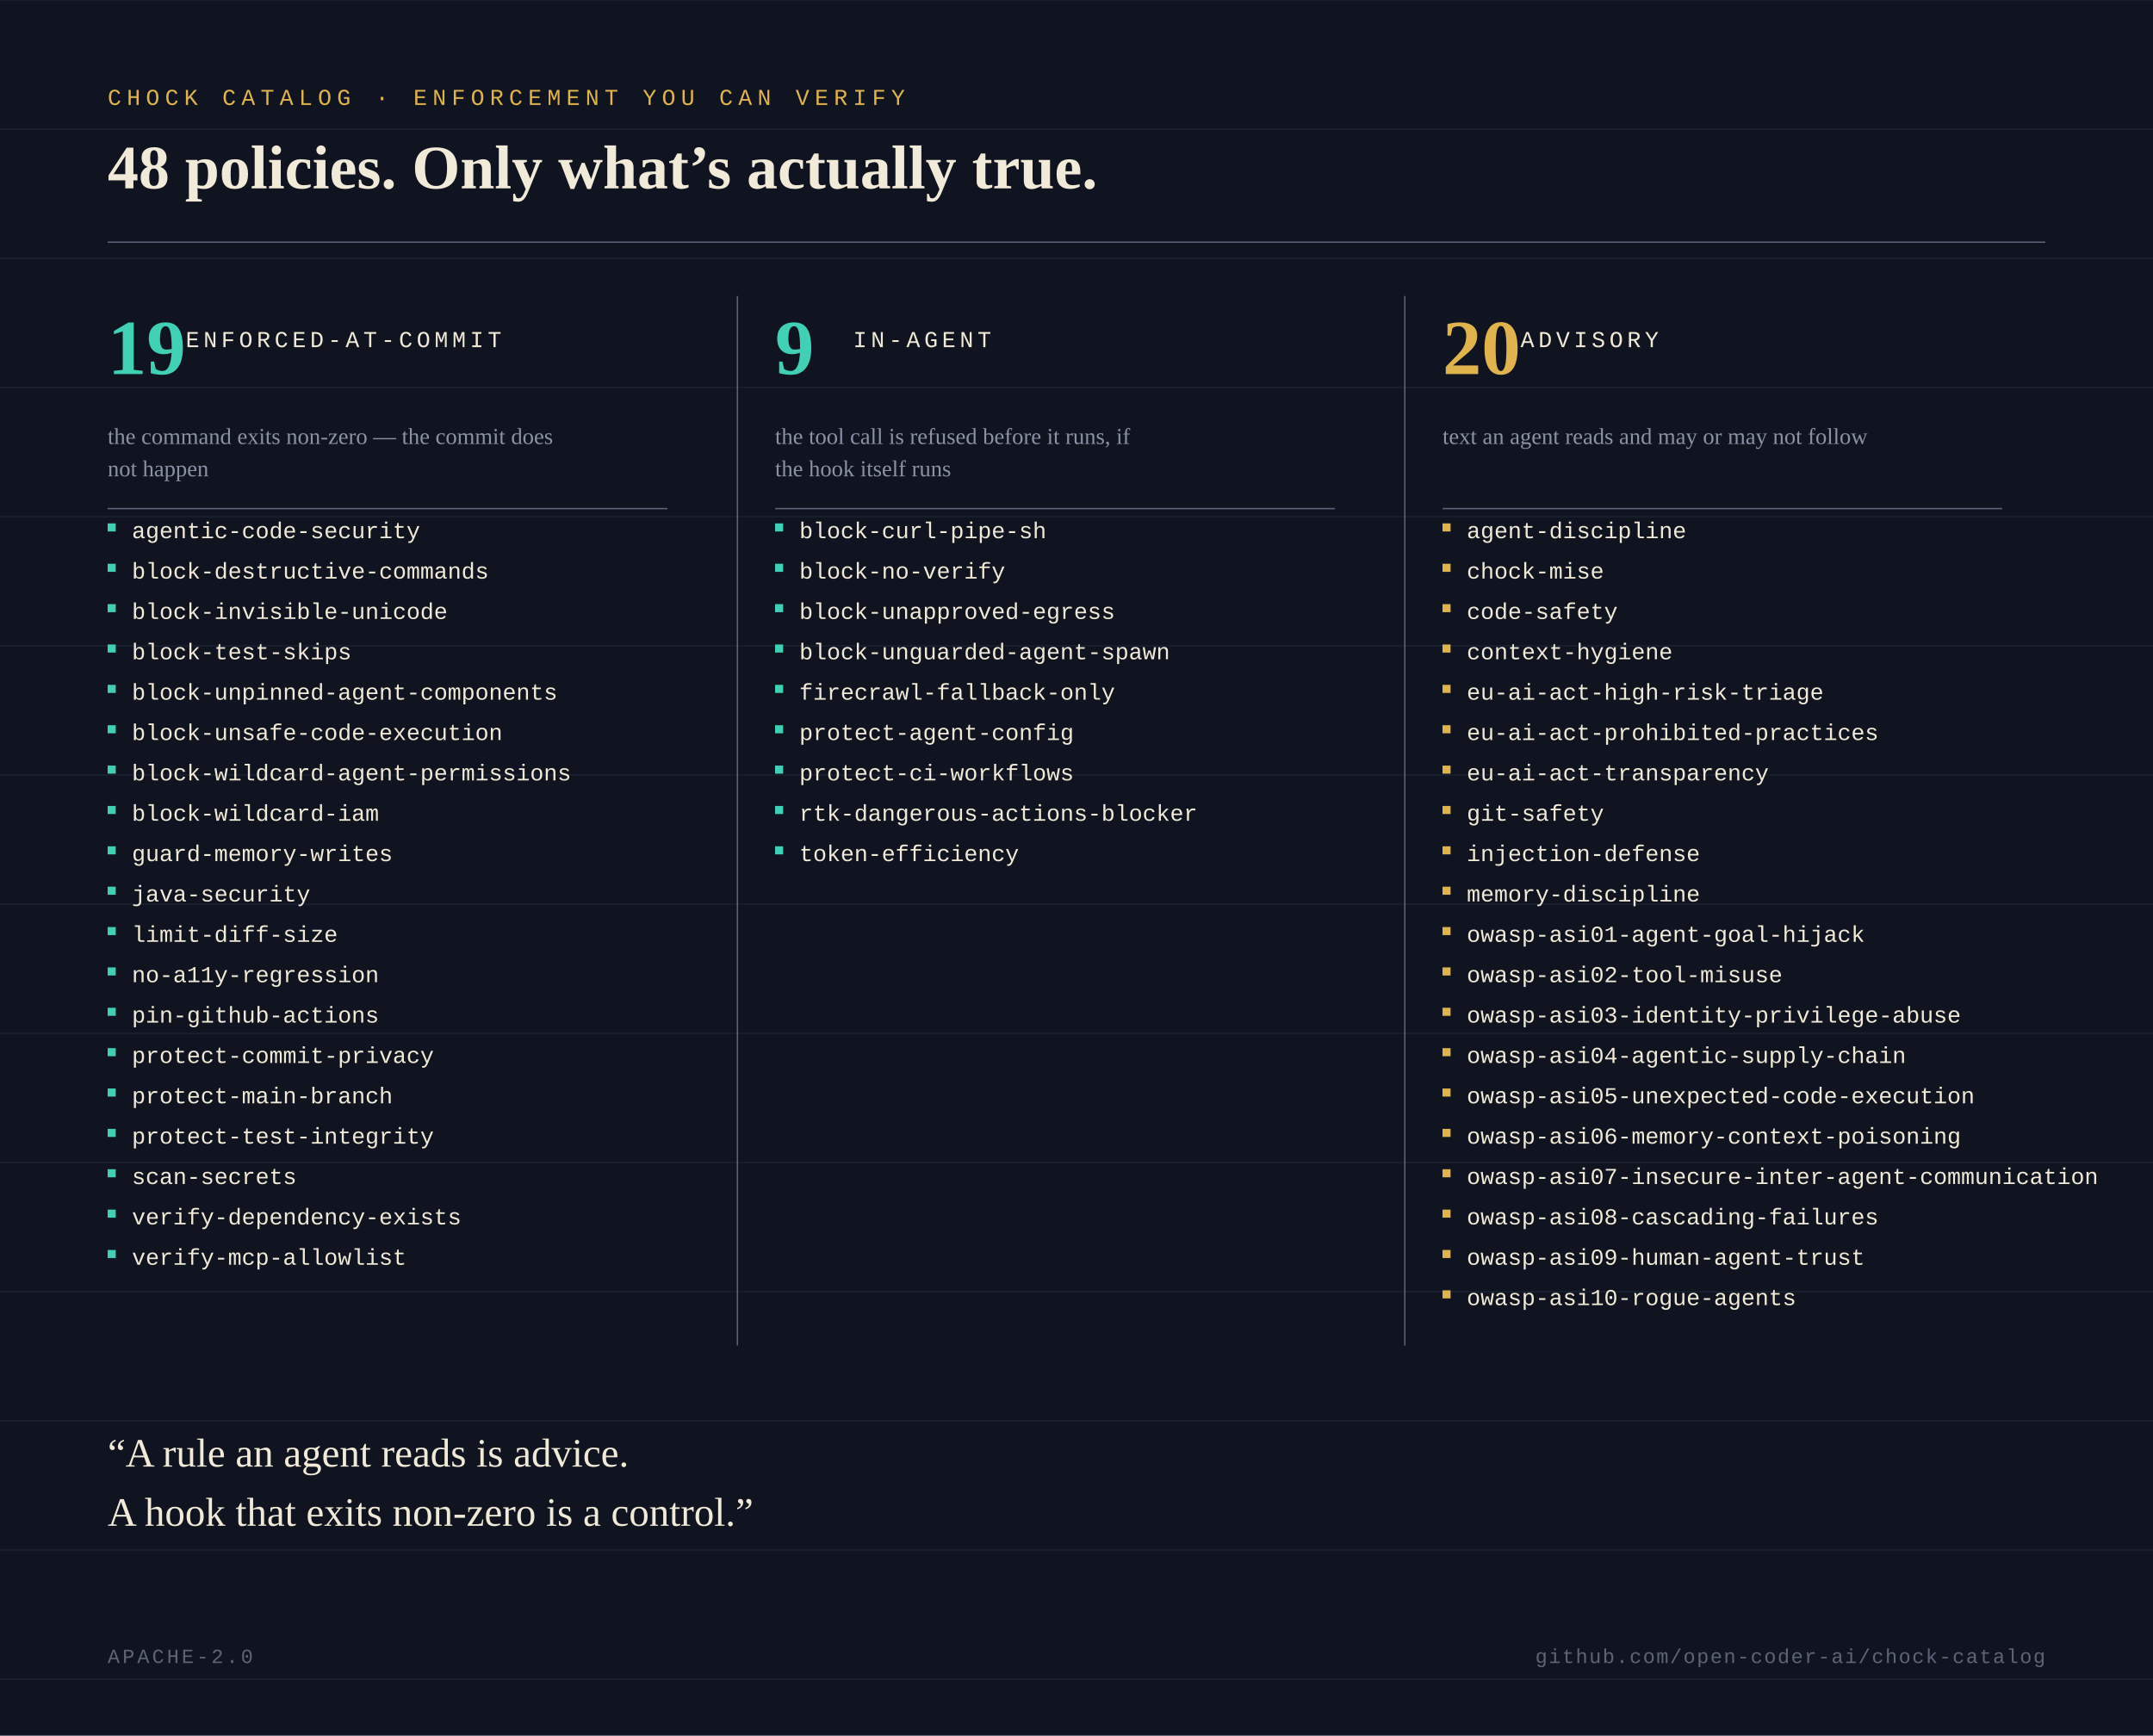
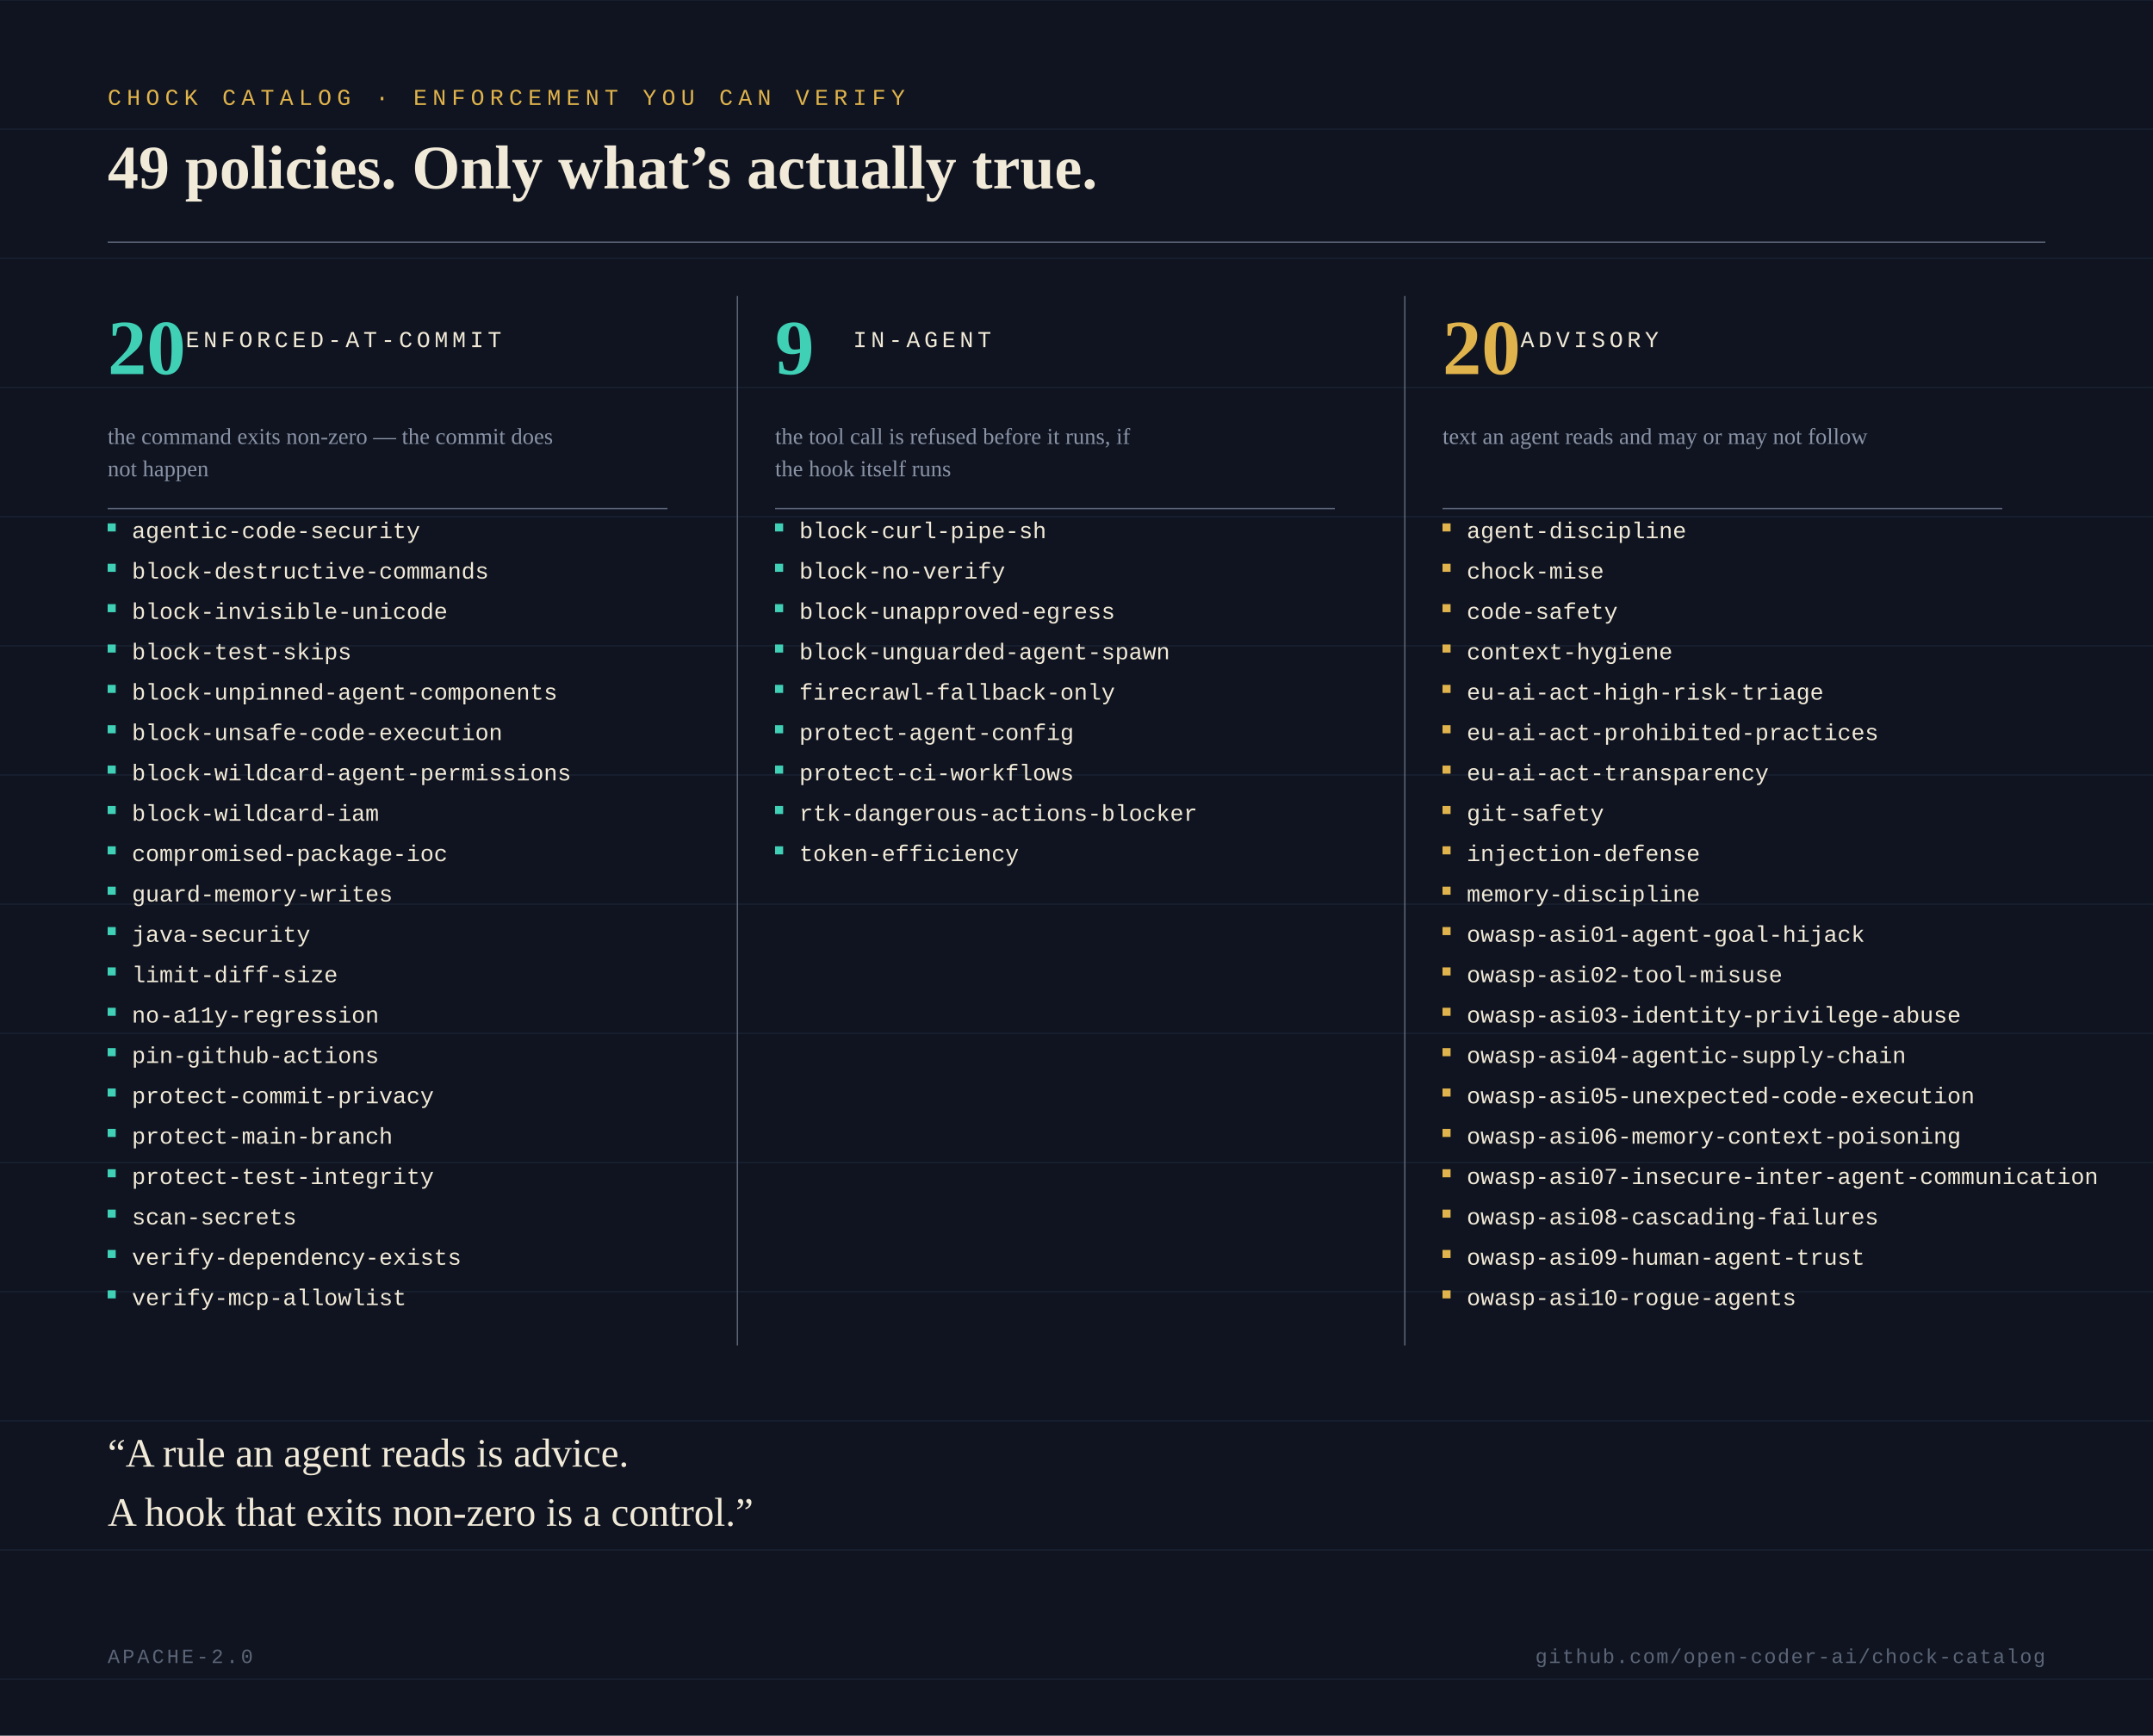
- <svg xmlns="http://www.w3.org/2000/svg" viewBox="0 0 1600 1290" width="1600" height="1290" role="img" aria-label="48 policies: 19 enforced-at-commit, 9 in-agent, 20 advisory">
+ <svg xmlns="http://www.w3.org/2000/svg" viewBox="0 0 1600 1290" width="1600" height="1290" role="img" aria-label="49 policies: 20 enforced-at-commit, 9 in-agent, 20 advisory">
  <rect width="1600" height="1290" fill="#0f1420" />
  <line x1="0" y1="0" x2="1600" y2="0" stroke="#1a2130" stroke-width="1" />
  <line x1="0" y1="96" x2="1600" y2="96" stroke="#1a2130" stroke-width="1" />
  <line x1="0" y1="192" x2="1600" y2="192" stroke="#1a2130" stroke-width="1" />
  <line x1="0" y1="288" x2="1600" y2="288" stroke="#1a2130" stroke-width="1" />
  <line x1="0" y1="384" x2="1600" y2="384" stroke="#1a2130" stroke-width="1" />
  <line x1="0" y1="480" x2="1600" y2="480" stroke="#1a2130" stroke-width="1" />
  <line x1="0" y1="576" x2="1600" y2="576" stroke="#1a2130" stroke-width="1" />
  <line x1="0" y1="672" x2="1600" y2="672" stroke="#1a2130" stroke-width="1" />
  <line x1="0" y1="768" x2="1600" y2="768" stroke="#1a2130" stroke-width="1" />
  <line x1="0" y1="864" x2="1600" y2="864" stroke="#1a2130" stroke-width="1" />
  <line x1="0" y1="960" x2="1600" y2="960" stroke="#1a2130" stroke-width="1" />
  <line x1="0" y1="1056" x2="1600" y2="1056" stroke="#1a2130" stroke-width="1" />
  <line x1="0" y1="1152" x2="1600" y2="1152" stroke="#1a2130" stroke-width="1" />
  <line x1="0" y1="1248" x2="1600" y2="1248" stroke="#1a2130" stroke-width="1" />
  <text x="80" y="78" font-family="'Cascadia Code', Consolas, 'Courier New', monospace" font-size="17" letter-spacing="4" fill="#e0b34c">CHOCK CATALOG · ENFORCEMENT YOU CAN VERIFY</text>
-   <text x="80" y="140" font-family="Georgia, 'Times New Roman', serif" font-size="46" font-weight="bold" fill="#f2ead8">48 policies. Only what’s actually true.</text>
+   <text x="80" y="140" font-family="Georgia, 'Times New Roman', serif" font-size="46" font-weight="bold" fill="#f2ead8">49 policies. Only what’s actually true.</text>
  <line x1="80" y1="180" x2="1520" y2="180" stroke="#5c6577" stroke-width="1" />
-   <text x="80" y="278" font-family="Georgia, 'Times New Roman', serif" font-size="58" font-weight="bold" fill="#3fd0b6">19</text>
+   <text x="80" y="278" font-family="Georgia, 'Times New Roman', serif" font-size="58" font-weight="bold" fill="#3fd0b6">20</text>
  <text x="138" y="258" font-family="'Cascadia Code', Consolas, 'Courier New', monospace" font-size="17" letter-spacing="3" fill="#f2ead8">ENFORCED-AT-COMMIT</text>
  <text x="80" y="330" font-family="Georgia, 'Times New Roman', serif" font-size="17" fill="#8a93a6">the command exits non-zero — the commit does</text>
  <text x="80" y="354" font-family="Georgia, 'Times New Roman', serif" font-size="17" fill="#8a93a6">not happen</text>
  <line x1="80" y1="378" x2="496" y2="378" stroke="#5c6577" stroke-width="1" />
  <rect x="80" y="389" width="6" height="6" fill="#3fd0b6" />
  <text x="98" y="400" font-family="'Cascadia Code', Consolas, 'Courier New', monospace" font-size="17" fill="#f2ead8">agentic-code-security</text>
  <rect x="80" y="419" width="6" height="6" fill="#3fd0b6" />
  <text x="98" y="430" font-family="'Cascadia Code', Consolas, 'Courier New', monospace" font-size="17" fill="#f2ead8">block-destructive-commands</text>
  <rect x="80" y="449" width="6" height="6" fill="#3fd0b6" />
  <text x="98" y="460" font-family="'Cascadia Code', Consolas, 'Courier New', monospace" font-size="17" fill="#f2ead8">block-invisible-unicode</text>
  <rect x="80" y="479" width="6" height="6" fill="#3fd0b6" />
  <text x="98" y="490" font-family="'Cascadia Code', Consolas, 'Courier New', monospace" font-size="17" fill="#f2ead8">block-test-skips</text>
  <rect x="80" y="509" width="6" height="6" fill="#3fd0b6" />
  <text x="98" y="520" font-family="'Cascadia Code', Consolas, 'Courier New', monospace" font-size="17" fill="#f2ead8">block-unpinned-agent-components</text>
  <rect x="80" y="539" width="6" height="6" fill="#3fd0b6" />
  <text x="98" y="550" font-family="'Cascadia Code', Consolas, 'Courier New', monospace" font-size="17" fill="#f2ead8">block-unsafe-code-execution</text>
  <rect x="80" y="569" width="6" height="6" fill="#3fd0b6" />
  <text x="98" y="580" font-family="'Cascadia Code', Consolas, 'Courier New', monospace" font-size="17" fill="#f2ead8">block-wildcard-agent-permissions</text>
  <rect x="80" y="599" width="6" height="6" fill="#3fd0b6" />
  <text x="98" y="610" font-family="'Cascadia Code', Consolas, 'Courier New', monospace" font-size="17" fill="#f2ead8">block-wildcard-iam</text>
  <rect x="80" y="629" width="6" height="6" fill="#3fd0b6" />
-   <text x="98" y="640" font-family="'Cascadia Code', Consolas, 'Courier New', monospace" font-size="17" fill="#f2ead8">guard-memory-writes</text>
+   <text x="98" y="640" font-family="'Cascadia Code', Consolas, 'Courier New', monospace" font-size="17" fill="#f2ead8">compromised-package-ioc</text>
  <rect x="80" y="659" width="6" height="6" fill="#3fd0b6" />
-   <text x="98" y="670" font-family="'Cascadia Code', Consolas, 'Courier New', monospace" font-size="17" fill="#f2ead8">java-security</text>
+   <text x="98" y="670" font-family="'Cascadia Code', Consolas, 'Courier New', monospace" font-size="17" fill="#f2ead8">guard-memory-writes</text>
  <rect x="80" y="689" width="6" height="6" fill="#3fd0b6" />
-   <text x="98" y="700" font-family="'Cascadia Code', Consolas, 'Courier New', monospace" font-size="17" fill="#f2ead8">limit-diff-size</text>
+   <text x="98" y="700" font-family="'Cascadia Code', Consolas, 'Courier New', monospace" font-size="17" fill="#f2ead8">java-security</text>
  <rect x="80" y="719" width="6" height="6" fill="#3fd0b6" />
-   <text x="98" y="730" font-family="'Cascadia Code', Consolas, 'Courier New', monospace" font-size="17" fill="#f2ead8">no-a11y-regression</text>
+   <text x="98" y="730" font-family="'Cascadia Code', Consolas, 'Courier New', monospace" font-size="17" fill="#f2ead8">limit-diff-size</text>
  <rect x="80" y="749" width="6" height="6" fill="#3fd0b6" />
-   <text x="98" y="760" font-family="'Cascadia Code', Consolas, 'Courier New', monospace" font-size="17" fill="#f2ead8">pin-github-actions</text>
+   <text x="98" y="760" font-family="'Cascadia Code', Consolas, 'Courier New', monospace" font-size="17" fill="#f2ead8">no-a11y-regression</text>
  <rect x="80" y="779" width="6" height="6" fill="#3fd0b6" />
-   <text x="98" y="790" font-family="'Cascadia Code', Consolas, 'Courier New', monospace" font-size="17" fill="#f2ead8">protect-commit-privacy</text>
+   <text x="98" y="790" font-family="'Cascadia Code', Consolas, 'Courier New', monospace" font-size="17" fill="#f2ead8">pin-github-actions</text>
  <rect x="80" y="809" width="6" height="6" fill="#3fd0b6" />
-   <text x="98" y="820" font-family="'Cascadia Code', Consolas, 'Courier New', monospace" font-size="17" fill="#f2ead8">protect-main-branch</text>
+   <text x="98" y="820" font-family="'Cascadia Code', Consolas, 'Courier New', monospace" font-size="17" fill="#f2ead8">protect-commit-privacy</text>
  <rect x="80" y="839" width="6" height="6" fill="#3fd0b6" />
-   <text x="98" y="850" font-family="'Cascadia Code', Consolas, 'Courier New', monospace" font-size="17" fill="#f2ead8">protect-test-integrity</text>
+   <text x="98" y="850" font-family="'Cascadia Code', Consolas, 'Courier New', monospace" font-size="17" fill="#f2ead8">protect-main-branch</text>
  <rect x="80" y="869" width="6" height="6" fill="#3fd0b6" />
-   <text x="98" y="880" font-family="'Cascadia Code', Consolas, 'Courier New', monospace" font-size="17" fill="#f2ead8">scan-secrets</text>
+   <text x="98" y="880" font-family="'Cascadia Code', Consolas, 'Courier New', monospace" font-size="17" fill="#f2ead8">protect-test-integrity</text>
  <rect x="80" y="899" width="6" height="6" fill="#3fd0b6" />
-   <text x="98" y="910" font-family="'Cascadia Code', Consolas, 'Courier New', monospace" font-size="17" fill="#f2ead8">verify-dependency-exists</text>
+   <text x="98" y="910" font-family="'Cascadia Code', Consolas, 'Courier New', monospace" font-size="17" fill="#f2ead8">scan-secrets</text>
  <rect x="80" y="929" width="6" height="6" fill="#3fd0b6" />
-   <text x="98" y="940" font-family="'Cascadia Code', Consolas, 'Courier New', monospace" font-size="17" fill="#f2ead8">verify-mcp-allowlist</text>
+   <text x="98" y="940" font-family="'Cascadia Code', Consolas, 'Courier New', monospace" font-size="17" fill="#f2ead8">verify-dependency-exists</text>
+   <rect x="80" y="959" width="6" height="6" fill="#3fd0b6" />
+   <text x="98" y="970" font-family="'Cascadia Code', Consolas, 'Courier New', monospace" font-size="17" fill="#f2ead8">verify-mcp-allowlist</text>
  <line x1="548" y1="220" x2="548" y2="1000" stroke="#5c6577" stroke-width="1" />
  <text x="576" y="278" font-family="Georgia, 'Times New Roman', serif" font-size="58" font-weight="bold" fill="#3fd0b6">9</text>
  <text x="634" y="258" font-family="'Cascadia Code', Consolas, 'Courier New', monospace" font-size="17" letter-spacing="3" fill="#f2ead8">IN-AGENT</text>
  <text x="576" y="330" font-family="Georgia, 'Times New Roman', serif" font-size="17" fill="#8a93a6">the tool call is refused before it runs, if</text>
  <text x="576" y="354" font-family="Georgia, 'Times New Roman', serif" font-size="17" fill="#8a93a6">the hook itself runs</text>
  <line x1="576" y1="378" x2="992" y2="378" stroke="#5c6577" stroke-width="1" />
  <rect x="576" y="389" width="6" height="6" fill="#3fd0b6" />
  <text x="594" y="400" font-family="'Cascadia Code', Consolas, 'Courier New', monospace" font-size="17" fill="#f2ead8">block-curl-pipe-sh</text>
  <rect x="576" y="419" width="6" height="6" fill="#3fd0b6" />
  <text x="594" y="430" font-family="'Cascadia Code', Consolas, 'Courier New', monospace" font-size="17" fill="#f2ead8">block-no-verify</text>
  <rect x="576" y="449" width="6" height="6" fill="#3fd0b6" />
  <text x="594" y="460" font-family="'Cascadia Code', Consolas, 'Courier New', monospace" font-size="17" fill="#f2ead8">block-unapproved-egress</text>
  <rect x="576" y="479" width="6" height="6" fill="#3fd0b6" />
  <text x="594" y="490" font-family="'Cascadia Code', Consolas, 'Courier New', monospace" font-size="17" fill="#f2ead8">block-unguarded-agent-spawn</text>
  <rect x="576" y="509" width="6" height="6" fill="#3fd0b6" />
  <text x="594" y="520" font-family="'Cascadia Code', Consolas, 'Courier New', monospace" font-size="17" fill="#f2ead8">firecrawl-fallback-only</text>
  <rect x="576" y="539" width="6" height="6" fill="#3fd0b6" />
  <text x="594" y="550" font-family="'Cascadia Code', Consolas, 'Courier New', monospace" font-size="17" fill="#f2ead8">protect-agent-config</text>
  <rect x="576" y="569" width="6" height="6" fill="#3fd0b6" />
  <text x="594" y="580" font-family="'Cascadia Code', Consolas, 'Courier New', monospace" font-size="17" fill="#f2ead8">protect-ci-workflows</text>
  <rect x="576" y="599" width="6" height="6" fill="#3fd0b6" />
  <text x="594" y="610" font-family="'Cascadia Code', Consolas, 'Courier New', monospace" font-size="17" fill="#f2ead8">rtk-dangerous-actions-blocker</text>
  <rect x="576" y="629" width="6" height="6" fill="#3fd0b6" />
  <text x="594" y="640" font-family="'Cascadia Code', Consolas, 'Courier New', monospace" font-size="17" fill="#f2ead8">token-efficiency</text>
  <line x1="1044" y1="220" x2="1044" y2="1000" stroke="#5c6577" stroke-width="1" />
  <text x="1072" y="278" font-family="Georgia, 'Times New Roman', serif" font-size="58" font-weight="bold" fill="#e0b34c">20</text>
  <text x="1130" y="258" font-family="'Cascadia Code', Consolas, 'Courier New', monospace" font-size="17" letter-spacing="3" fill="#f2ead8">ADVISORY</text>
  <text x="1072" y="330" font-family="Georgia, 'Times New Roman', serif" font-size="17" fill="#8a93a6">text an agent reads and may or may not follow</text>
  <line x1="1072" y1="378" x2="1488" y2="378" stroke="#5c6577" stroke-width="1" />
  <rect x="1072" y="389" width="6" height="6" fill="#e0b34c" />
  <text x="1090" y="400" font-family="'Cascadia Code', Consolas, 'Courier New', monospace" font-size="17" fill="#f2ead8">agent-discipline</text>
  <rect x="1072" y="419" width="6" height="6" fill="#e0b34c" />
  <text x="1090" y="430" font-family="'Cascadia Code', Consolas, 'Courier New', monospace" font-size="17" fill="#f2ead8">chock-mise</text>
  <rect x="1072" y="449" width="6" height="6" fill="#e0b34c" />
  <text x="1090" y="460" font-family="'Cascadia Code', Consolas, 'Courier New', monospace" font-size="17" fill="#f2ead8">code-safety</text>
  <rect x="1072" y="479" width="6" height="6" fill="#e0b34c" />
  <text x="1090" y="490" font-family="'Cascadia Code', Consolas, 'Courier New', monospace" font-size="17" fill="#f2ead8">context-hygiene</text>
  <rect x="1072" y="509" width="6" height="6" fill="#e0b34c" />
  <text x="1090" y="520" font-family="'Cascadia Code', Consolas, 'Courier New', monospace" font-size="17" fill="#f2ead8">eu-ai-act-high-risk-triage</text>
  <rect x="1072" y="539" width="6" height="6" fill="#e0b34c" />
  <text x="1090" y="550" font-family="'Cascadia Code', Consolas, 'Courier New', monospace" font-size="17" fill="#f2ead8">eu-ai-act-prohibited-practices</text>
  <rect x="1072" y="569" width="6" height="6" fill="#e0b34c" />
  <text x="1090" y="580" font-family="'Cascadia Code', Consolas, 'Courier New', monospace" font-size="17" fill="#f2ead8">eu-ai-act-transparency</text>
  <rect x="1072" y="599" width="6" height="6" fill="#e0b34c" />
  <text x="1090" y="610" font-family="'Cascadia Code', Consolas, 'Courier New', monospace" font-size="17" fill="#f2ead8">git-safety</text>
  <rect x="1072" y="629" width="6" height="6" fill="#e0b34c" />
  <text x="1090" y="640" font-family="'Cascadia Code', Consolas, 'Courier New', monospace" font-size="17" fill="#f2ead8">injection-defense</text>
  <rect x="1072" y="659" width="6" height="6" fill="#e0b34c" />
  <text x="1090" y="670" font-family="'Cascadia Code', Consolas, 'Courier New', monospace" font-size="17" fill="#f2ead8">memory-discipline</text>
  <rect x="1072" y="689" width="6" height="6" fill="#e0b34c" />
  <text x="1090" y="700" font-family="'Cascadia Code', Consolas, 'Courier New', monospace" font-size="17" fill="#f2ead8">owasp-asi01-agent-goal-hijack</text>
  <rect x="1072" y="719" width="6" height="6" fill="#e0b34c" />
  <text x="1090" y="730" font-family="'Cascadia Code', Consolas, 'Courier New', monospace" font-size="17" fill="#f2ead8">owasp-asi02-tool-misuse</text>
  <rect x="1072" y="749" width="6" height="6" fill="#e0b34c" />
  <text x="1090" y="760" font-family="'Cascadia Code', Consolas, 'Courier New', monospace" font-size="17" fill="#f2ead8">owasp-asi03-identity-privilege-abuse</text>
  <rect x="1072" y="779" width="6" height="6" fill="#e0b34c" />
  <text x="1090" y="790" font-family="'Cascadia Code', Consolas, 'Courier New', monospace" font-size="17" fill="#f2ead8">owasp-asi04-agentic-supply-chain</text>
  <rect x="1072" y="809" width="6" height="6" fill="#e0b34c" />
  <text x="1090" y="820" font-family="'Cascadia Code', Consolas, 'Courier New', monospace" font-size="17" fill="#f2ead8">owasp-asi05-unexpected-code-execution</text>
  <rect x="1072" y="839" width="6" height="6" fill="#e0b34c" />
  <text x="1090" y="850" font-family="'Cascadia Code', Consolas, 'Courier New', monospace" font-size="17" fill="#f2ead8">owasp-asi06-memory-context-poisoning</text>
  <rect x="1072" y="869" width="6" height="6" fill="#e0b34c" />
  <text x="1090" y="880" font-family="'Cascadia Code', Consolas, 'Courier New', monospace" font-size="17" fill="#f2ead8">owasp-asi07-insecure-inter-agent-communication</text>
  <rect x="1072" y="899" width="6" height="6" fill="#e0b34c" />
  <text x="1090" y="910" font-family="'Cascadia Code', Consolas, 'Courier New', monospace" font-size="17" fill="#f2ead8">owasp-asi08-cascading-failures</text>
  <rect x="1072" y="929" width="6" height="6" fill="#e0b34c" />
  <text x="1090" y="940" font-family="'Cascadia Code', Consolas, 'Courier New', monospace" font-size="17" fill="#f2ead8">owasp-asi09-human-agent-trust</text>
  <rect x="1072" y="959" width="6" height="6" fill="#e0b34c" />
  <text x="1090" y="970" font-family="'Cascadia Code', Consolas, 'Courier New', monospace" font-size="17" fill="#f2ead8">owasp-asi10-rogue-agents</text>
  <text x="80" y="1090" font-family="Georgia, 'Times New Roman', serif" font-size="30" fill="#f2ead8">“A rule an agent reads is advice.</text>
  <text x="80" y="1134" font-family="Georgia, 'Times New Roman', serif" font-size="30" fill="#f2ead8">A hook that exits non-zero is a control.”</text>
  <text x="80" y="1236" font-family="'Cascadia Code', Consolas, 'Courier New', monospace" font-size="15" letter-spacing="2" fill="#5c6577">APACHE-2.0</text>
  <text x="1520" y="1236" text-anchor="end" font-family="'Cascadia Code', Consolas, 'Courier New', monospace" font-size="15" letter-spacing="1" fill="#5c6577">github.com/open-coder-ai/chock-catalog</text>
</svg>
